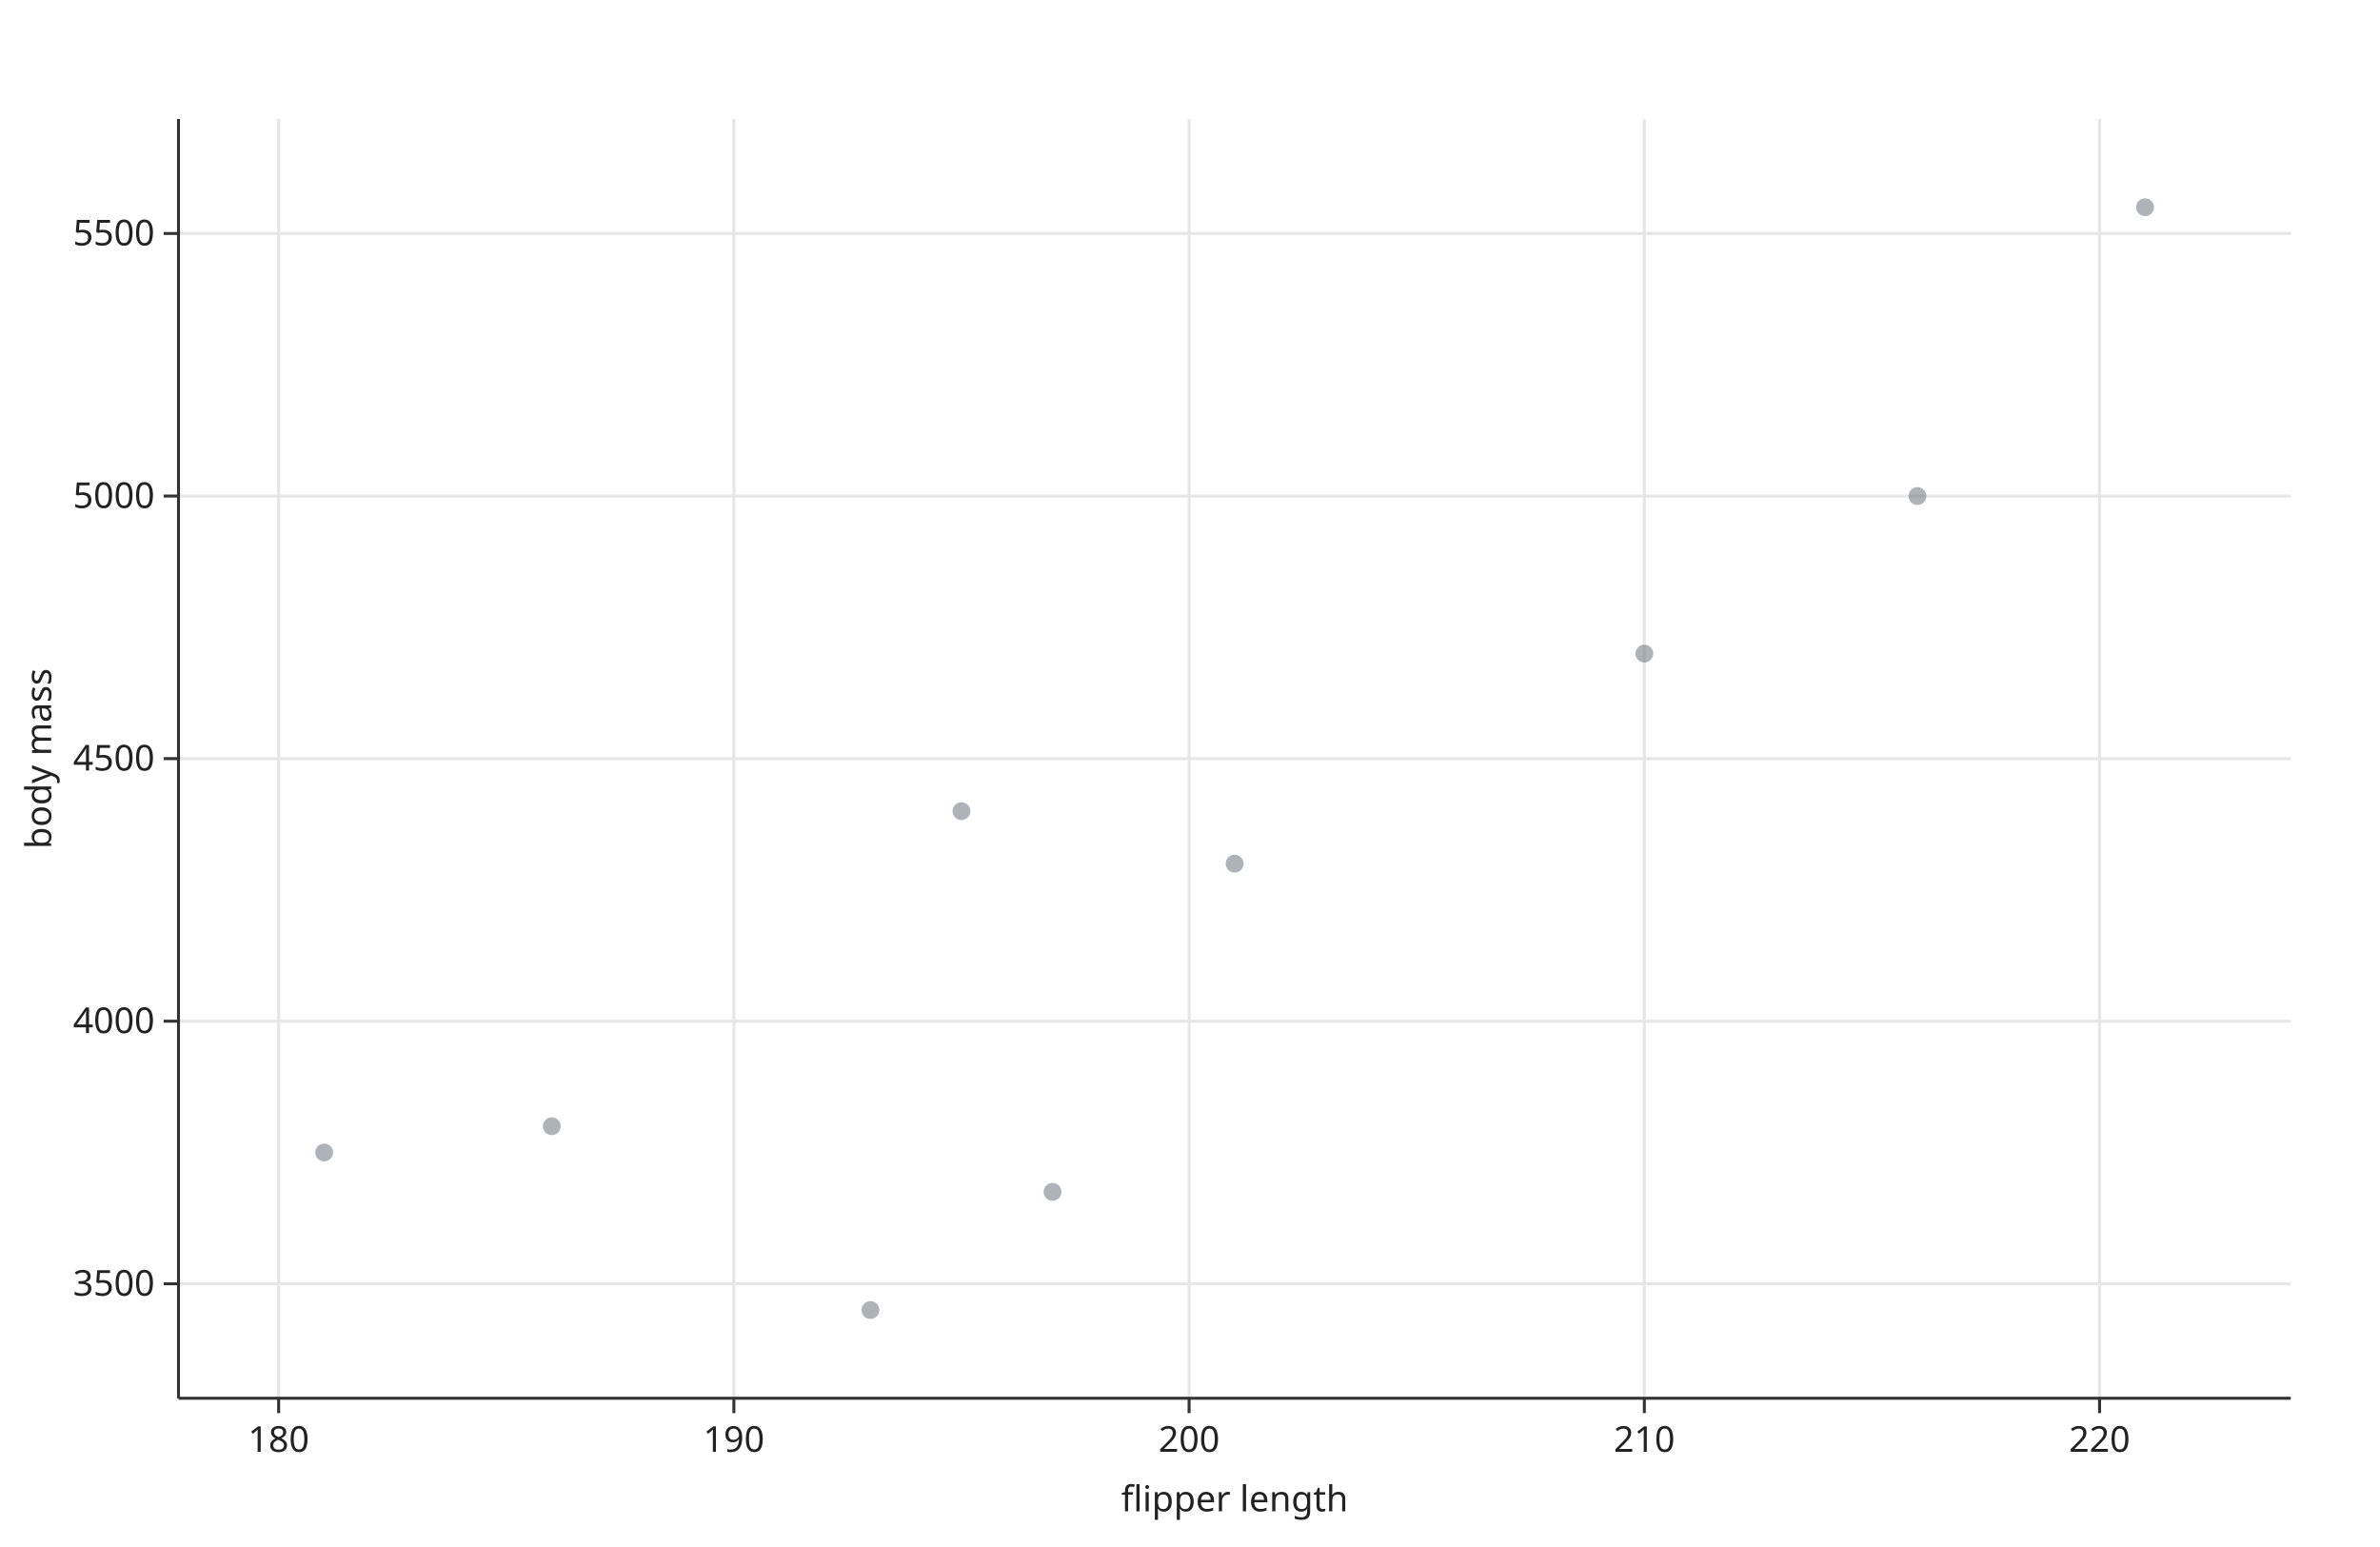
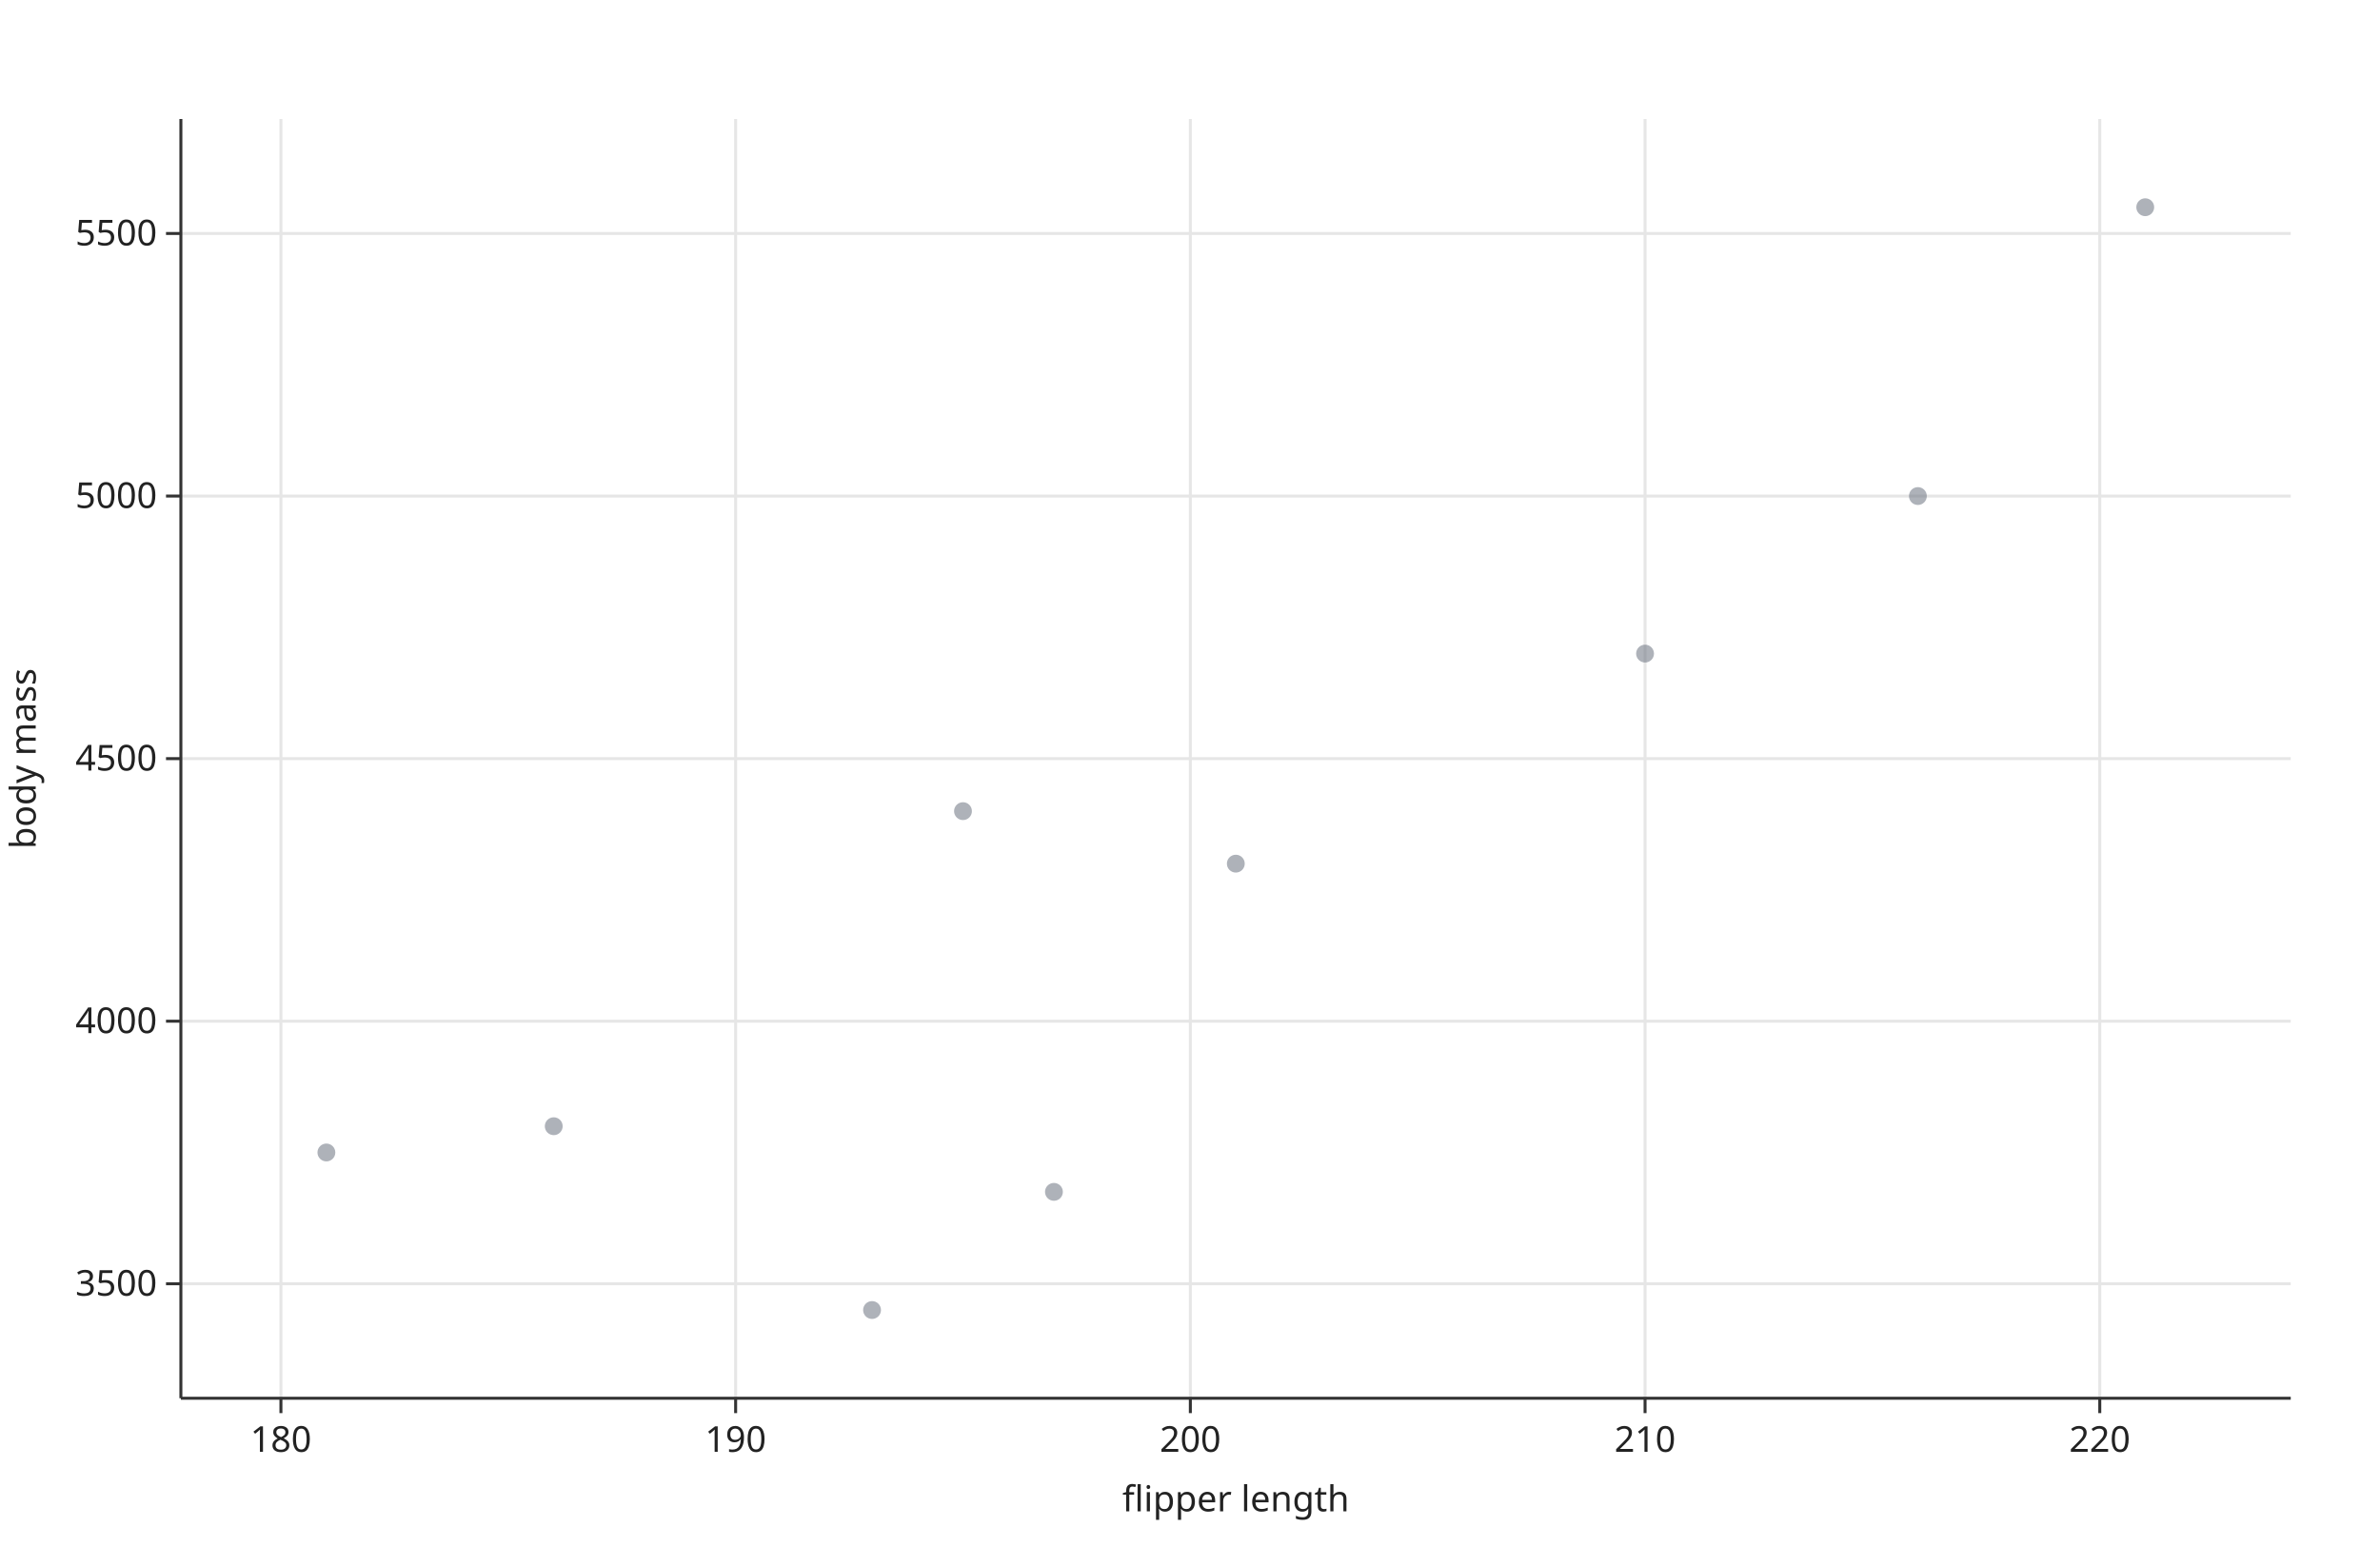
<svg xmlns="http://www.w3.org/2000/svg" width="800" height="520" viewBox="0 0 800 520" role="img">
  <rect class="algraf-background" x="0" y="0" width="800" height="520" fill="#ffffff" />
-   <rect class="algraf-plot-area" x="60" y="40" width="710" height="430" fill="#ffffff" />
+   <rect class="algraf-plot-area" x="60.8" y="40" width="709.2" height="430" fill="#ffffff" />
  <g class="algraf-grid">
-     <line x1="93.664" y1="40" x2="93.664" y2="470" stroke="#e6e6e6" stroke-width="1" />
-     <line x1="246.681" y1="40" x2="246.681" y2="470" stroke="#e6e6e6" stroke-width="1" />
-     <line x1="399.698" y1="40" x2="399.698" y2="470" stroke="#e6e6e6" stroke-width="1" />
-     <line x1="552.716" y1="40" x2="552.716" y2="470" stroke="#e6e6e6" stroke-width="1" />
-     <line x1="705.733" y1="40" x2="705.733" y2="470" stroke="#e6e6e6" stroke-width="1" />
-     <line x1="60" y1="431.519" x2="770" y2="431.519" stroke="#e6e6e6" stroke-width="1" />
-     <line x1="60" y1="343.259" x2="770" y2="343.259" stroke="#e6e6e6" stroke-width="1" />
-     <line x1="60" y1="255" x2="770" y2="255" stroke="#e6e6e6" stroke-width="1" />
-     <line x1="60" y1="166.741" x2="770" y2="166.741" stroke="#e6e6e6" stroke-width="1" />
-     <line x1="60" y1="78.481" x2="770" y2="78.481" stroke="#e6e6e6" stroke-width="1" />
+     <line x1="94.426" y1="40" x2="94.426" y2="470" stroke="#e6e6e6" stroke-width="1" />
+     <line x1="247.271" y1="40" x2="247.271" y2="470" stroke="#e6e6e6" stroke-width="1" />
+     <line x1="400.116" y1="40" x2="400.116" y2="470" stroke="#e6e6e6" stroke-width="1" />
+     <line x1="552.96" y1="40" x2="552.96" y2="470" stroke="#e6e6e6" stroke-width="1" />
+     <line x1="705.805" y1="40" x2="705.805" y2="470" stroke="#e6e6e6" stroke-width="1" />
+     <line x1="60.8" y1="431.519" x2="770" y2="431.519" stroke="#e6e6e6" stroke-width="1" />
+     <line x1="60.8" y1="343.259" x2="770" y2="343.259" stroke="#e6e6e6" stroke-width="1" />
+     <line x1="60.8" y1="255" x2="770" y2="255" stroke="#e6e6e6" stroke-width="1" />
+     <line x1="60.8" y1="166.741" x2="770" y2="166.741" stroke="#e6e6e6" stroke-width="1" />
+     <line x1="60.8" y1="78.481" x2="770" y2="78.481" stroke="#e6e6e6" stroke-width="1" />
  </g>
  <g class="algraf-layer algraf-geom-point">
-     <circle cx="108.966" cy="387.389" r="3" fill="#6b7280" opacity="0.55" />
-     <circle cx="185.474" cy="378.563" r="3" fill="#6b7280" opacity="0.55" />
-     <circle cx="323.19" cy="272.652" r="3" fill="#6b7280" opacity="0.55" />
-     <circle cx="292.586" cy="440.345" r="3" fill="#6b7280" opacity="0.55" />
-     <circle cx="353.793" cy="400.628" r="3" fill="#6b7280" opacity="0.55" />
-     <circle cx="415" cy="290.304" r="3" fill="#6b7280" opacity="0.55" />
-     <circle cx="552.716" cy="219.696" r="3" fill="#6b7280" opacity="0.55" />
-     <circle cx="644.526" cy="166.741" r="3" fill="#6b7280" opacity="0.55" />
-     <circle cx="721.034" cy="69.655" r="3" fill="#6b7280" opacity="0.55" />
+     <circle cx="109.71" cy="387.389" r="3" fill="#6b7280" opacity="0.55" />
+     <circle cx="186.133" cy="378.563" r="3" fill="#6b7280" opacity="0.55" />
+     <circle cx="323.693" cy="272.652" r="3" fill="#6b7280" opacity="0.55" />
+     <circle cx="293.124" cy="440.345" r="3" fill="#6b7280" opacity="0.55" />
+     <circle cx="354.262" cy="400.628" r="3" fill="#6b7280" opacity="0.55" />
+     <circle cx="415.4" cy="290.304" r="3" fill="#6b7280" opacity="0.55" />
+     <circle cx="552.96" cy="219.696" r="3" fill="#6b7280" opacity="0.55" />
+     <circle cx="644.667" cy="166.741" r="3" fill="#6b7280" opacity="0.55" />
+     <circle cx="721.09" cy="69.655" r="3" fill="#6b7280" opacity="0.55" />
  </g>
  <g class="algraf-axes">
-     <line x1="60" y1="470" x2="770" y2="470" stroke="#333333" stroke-width="1" />
-     <line x1="93.664" y1="470" x2="93.664" y2="475" stroke="#333333" stroke-width="1" />
-     <text x="93.664" y="488" text-anchor="middle" font-family="system-ui, sans-serif" font-size="12" fill="#222222">180</text>
-     <line x1="246.681" y1="470" x2="246.681" y2="475" stroke="#333333" stroke-width="1" />
-     <text x="246.681" y="488" text-anchor="middle" font-family="system-ui, sans-serif" font-size="12" fill="#222222">190</text>
-     <line x1="399.698" y1="470" x2="399.698" y2="475" stroke="#333333" stroke-width="1" />
-     <text x="399.698" y="488" text-anchor="middle" font-family="system-ui, sans-serif" font-size="12" fill="#222222">200</text>
-     <line x1="552.716" y1="470" x2="552.716" y2="475" stroke="#333333" stroke-width="1" />
-     <text x="552.716" y="488" text-anchor="middle" font-family="system-ui, sans-serif" font-size="12" fill="#222222">210</text>
-     <line x1="705.733" y1="470" x2="705.733" y2="475" stroke="#333333" stroke-width="1" />
-     <text x="705.733" y="488" text-anchor="middle" font-family="system-ui, sans-serif" font-size="12" fill="#222222">220</text>
-     <text x="415" y="508" text-anchor="middle" font-family="system-ui, sans-serif" font-size="12" fill="#222222">flipper length</text>
-     <line x1="60" y1="40" x2="60" y2="470" stroke="#333333" stroke-width="1" />
-     <line x1="55" y1="431.519" x2="60" y2="431.519" stroke="#333333" stroke-width="1" />
-     <text x="52" y="435.519" text-anchor="end" font-family="system-ui, sans-serif" font-size="12" fill="#222222">3500</text>
-     <line x1="55" y1="343.259" x2="60" y2="343.259" stroke="#333333" stroke-width="1" />
-     <text x="52" y="347.259" text-anchor="end" font-family="system-ui, sans-serif" font-size="12" fill="#222222">4000</text>
-     <line x1="55" y1="255" x2="60" y2="255" stroke="#333333" stroke-width="1" />
-     <text x="52" y="259" text-anchor="end" font-family="system-ui, sans-serif" font-size="12" fill="#222222">4500</text>
-     <line x1="55" y1="166.741" x2="60" y2="166.741" stroke="#333333" stroke-width="1" />
-     <text x="52" y="170.741" text-anchor="end" font-family="system-ui, sans-serif" font-size="12" fill="#222222">5000</text>
-     <line x1="55" y1="78.481" x2="60" y2="78.481" stroke="#333333" stroke-width="1" />
-     <text x="52" y="82.481" text-anchor="end" font-family="system-ui, sans-serif" font-size="12" fill="#222222">5500</text>
-     <text x="17.2" y="255" text-anchor="middle" transform="rotate(-90 17.2 255)" font-family="system-ui, sans-serif" font-size="12" fill="#222222">body mass</text>
+     <line x1="60.8" y1="470" x2="770" y2="470" stroke="#333333" stroke-width="1" />
+     <line x1="94.426" y1="470" x2="94.426" y2="475" stroke="#333333" stroke-width="1" />
+     <text x="94.426" y="488" text-anchor="middle" font-family="system-ui, sans-serif" font-size="12" fill="#222222">180</text>
+     <line x1="247.271" y1="470" x2="247.271" y2="475" stroke="#333333" stroke-width="1" />
+     <text x="247.271" y="488" text-anchor="middle" font-family="system-ui, sans-serif" font-size="12" fill="#222222">190</text>
+     <line x1="400.116" y1="470" x2="400.116" y2="475" stroke="#333333" stroke-width="1" />
+     <text x="400.116" y="488" text-anchor="middle" font-family="system-ui, sans-serif" font-size="12" fill="#222222">200</text>
+     <line x1="552.96" y1="470" x2="552.96" y2="475" stroke="#333333" stroke-width="1" />
+     <text x="552.96" y="488" text-anchor="middle" font-family="system-ui, sans-serif" font-size="12" fill="#222222">210</text>
+     <line x1="705.805" y1="470" x2="705.805" y2="475" stroke="#333333" stroke-width="1" />
+     <text x="705.805" y="488" text-anchor="middle" font-family="system-ui, sans-serif" font-size="12" fill="#222222">220</text>
+     <text x="415.4" y="508" text-anchor="middle" font-family="system-ui, sans-serif" font-size="12" fill="#222222">flipper length</text>
+     <line x1="60.8" y1="40" x2="60.8" y2="470" stroke="#333333" stroke-width="1" />
+     <line x1="55.8" y1="431.519" x2="60.8" y2="431.519" stroke="#333333" stroke-width="1" />
+     <text x="52.8" y="435.519" text-anchor="end" font-family="system-ui, sans-serif" font-size="12" fill="#222222">3500</text>
+     <line x1="55.8" y1="343.259" x2="60.8" y2="343.259" stroke="#333333" stroke-width="1" />
+     <text x="52.8" y="347.259" text-anchor="end" font-family="system-ui, sans-serif" font-size="12" fill="#222222">4000</text>
+     <line x1="55.8" y1="255" x2="60.8" y2="255" stroke="#333333" stroke-width="1" />
+     <text x="52.8" y="259" text-anchor="end" font-family="system-ui, sans-serif" font-size="12" fill="#222222">4500</text>
+     <line x1="55.8" y1="166.741" x2="60.8" y2="166.741" stroke="#333333" stroke-width="1" />
+     <text x="52.8" y="170.741" text-anchor="end" font-family="system-ui, sans-serif" font-size="12" fill="#222222">5000</text>
+     <line x1="55.8" y1="78.481" x2="60.8" y2="78.481" stroke="#333333" stroke-width="1" />
+     <text x="52.8" y="82.481" text-anchor="end" font-family="system-ui, sans-serif" font-size="12" fill="#222222">5500</text>
+     <text x="12" y="255" text-anchor="middle" transform="rotate(-90 12 255)" font-family="system-ui, sans-serif" font-size="12" fill="#222222">body mass</text>
  </g>
</svg>
